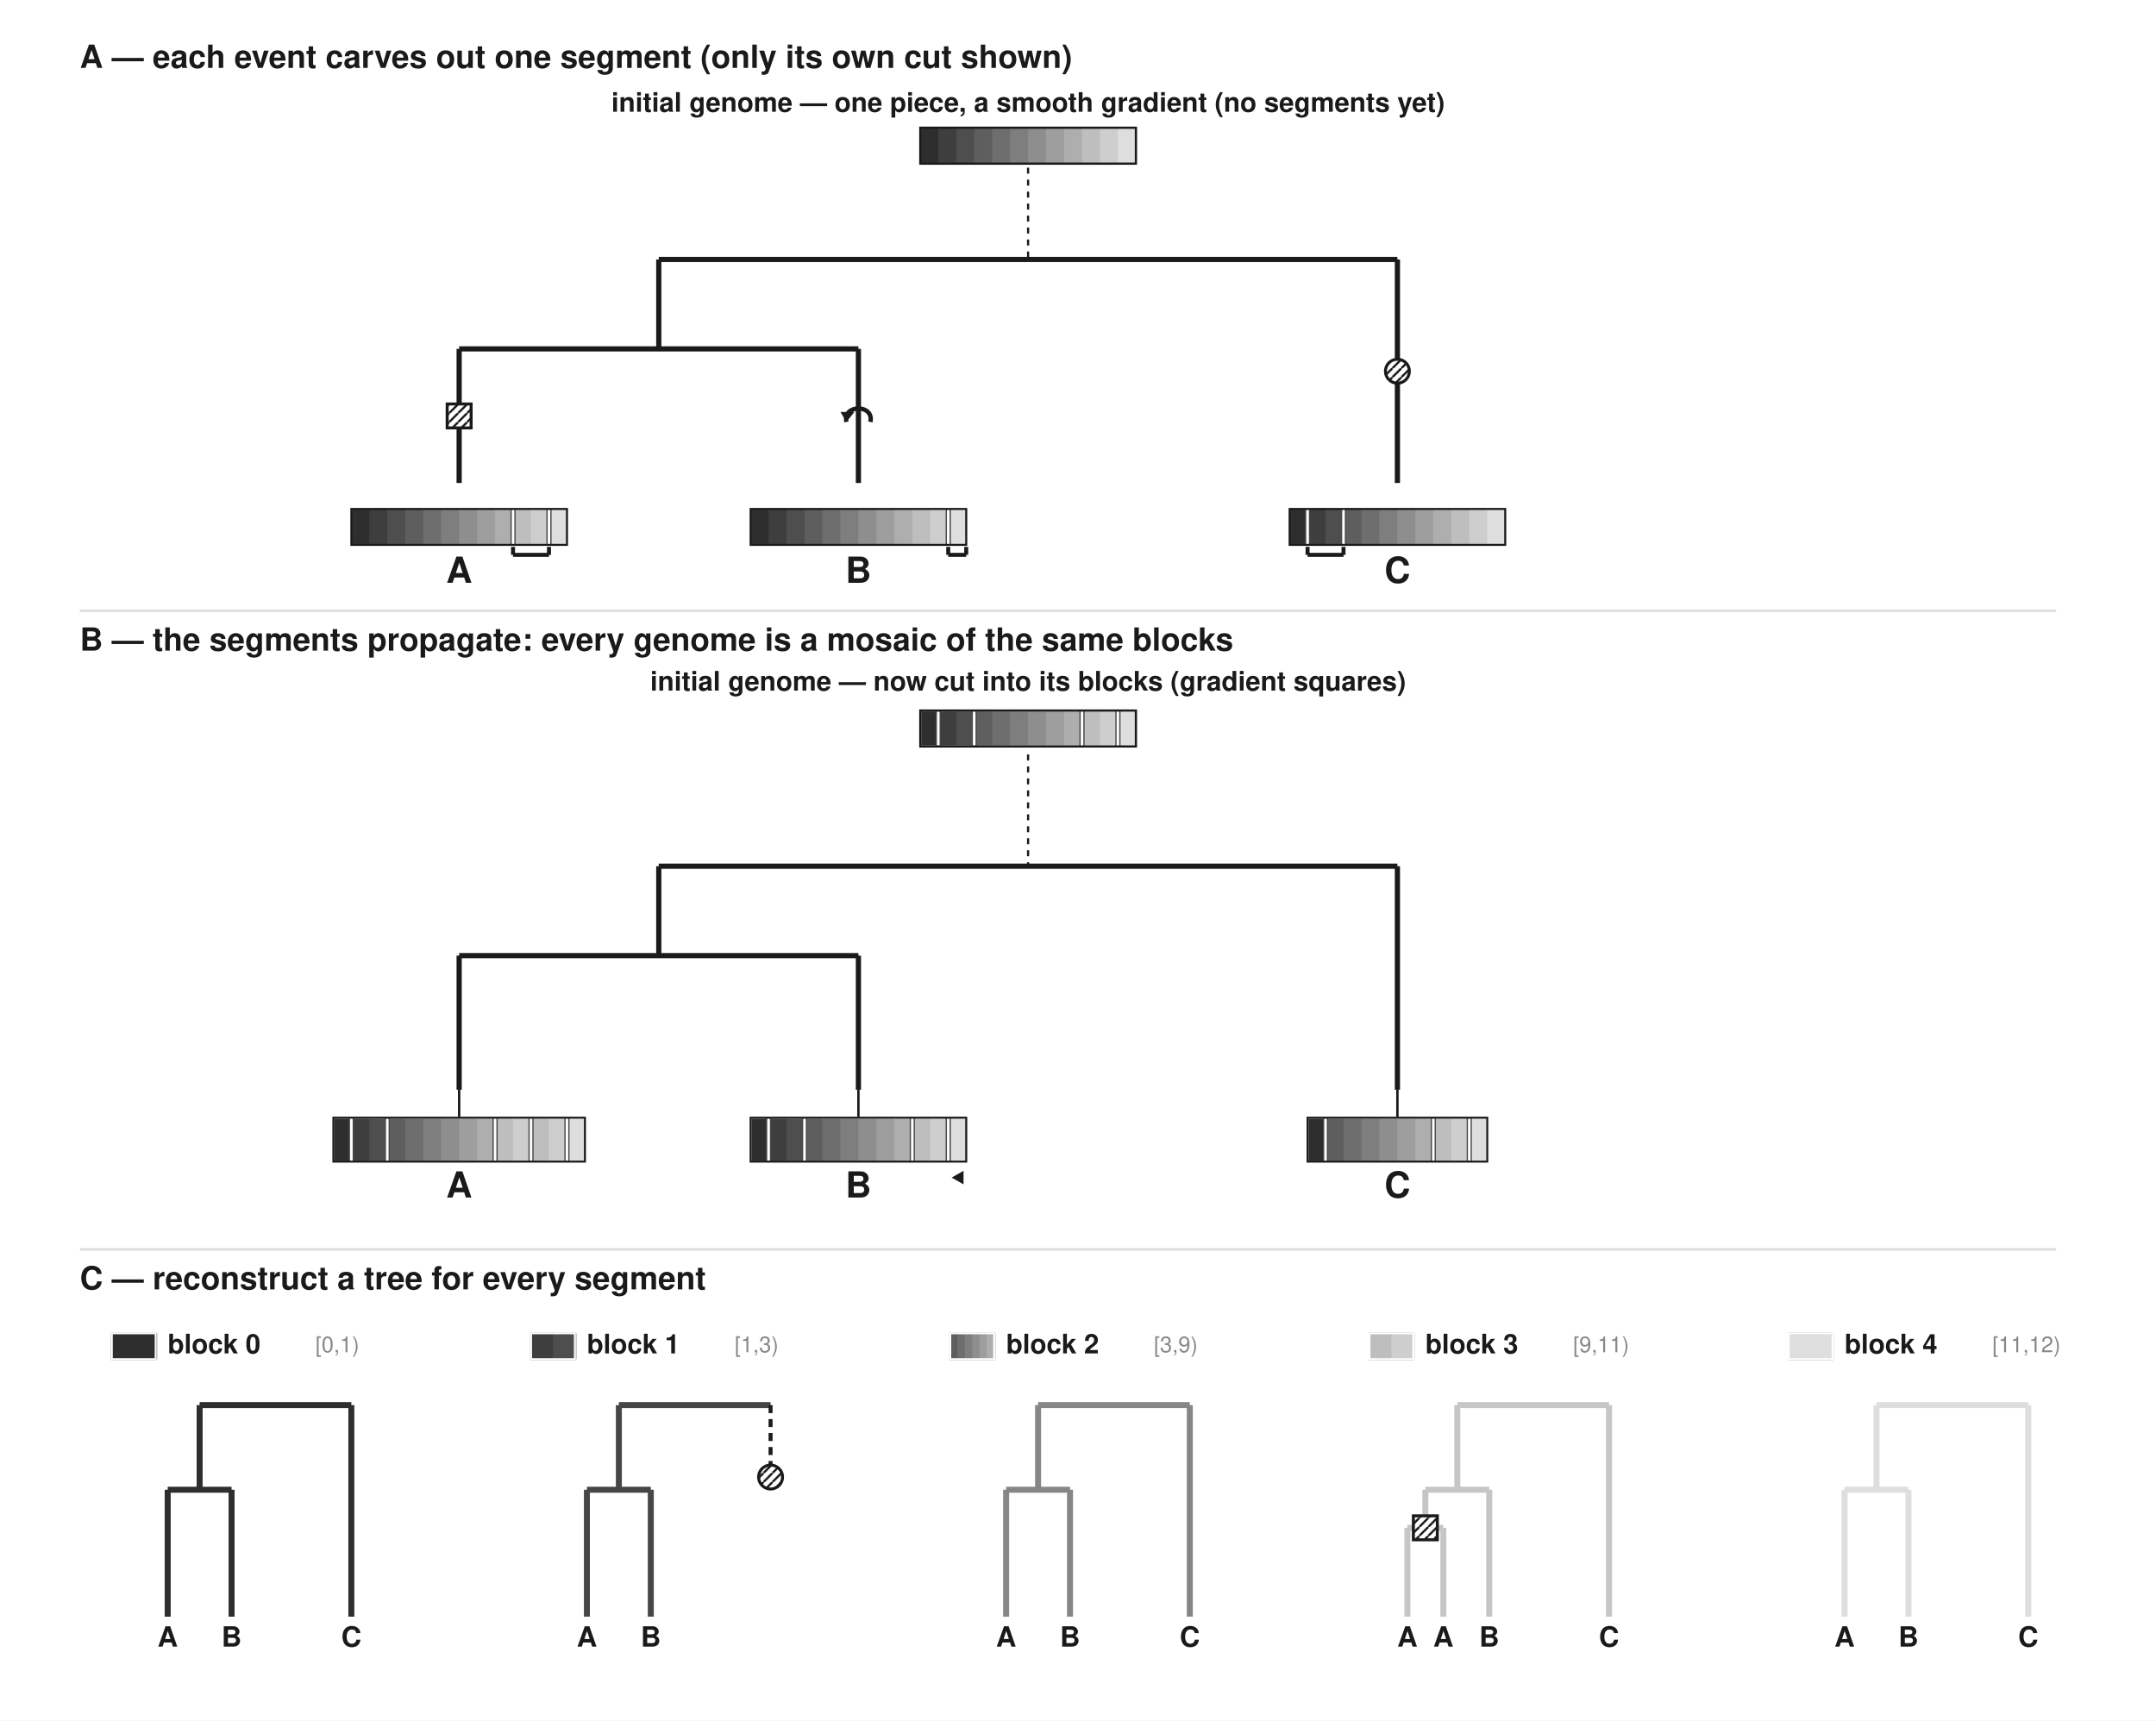
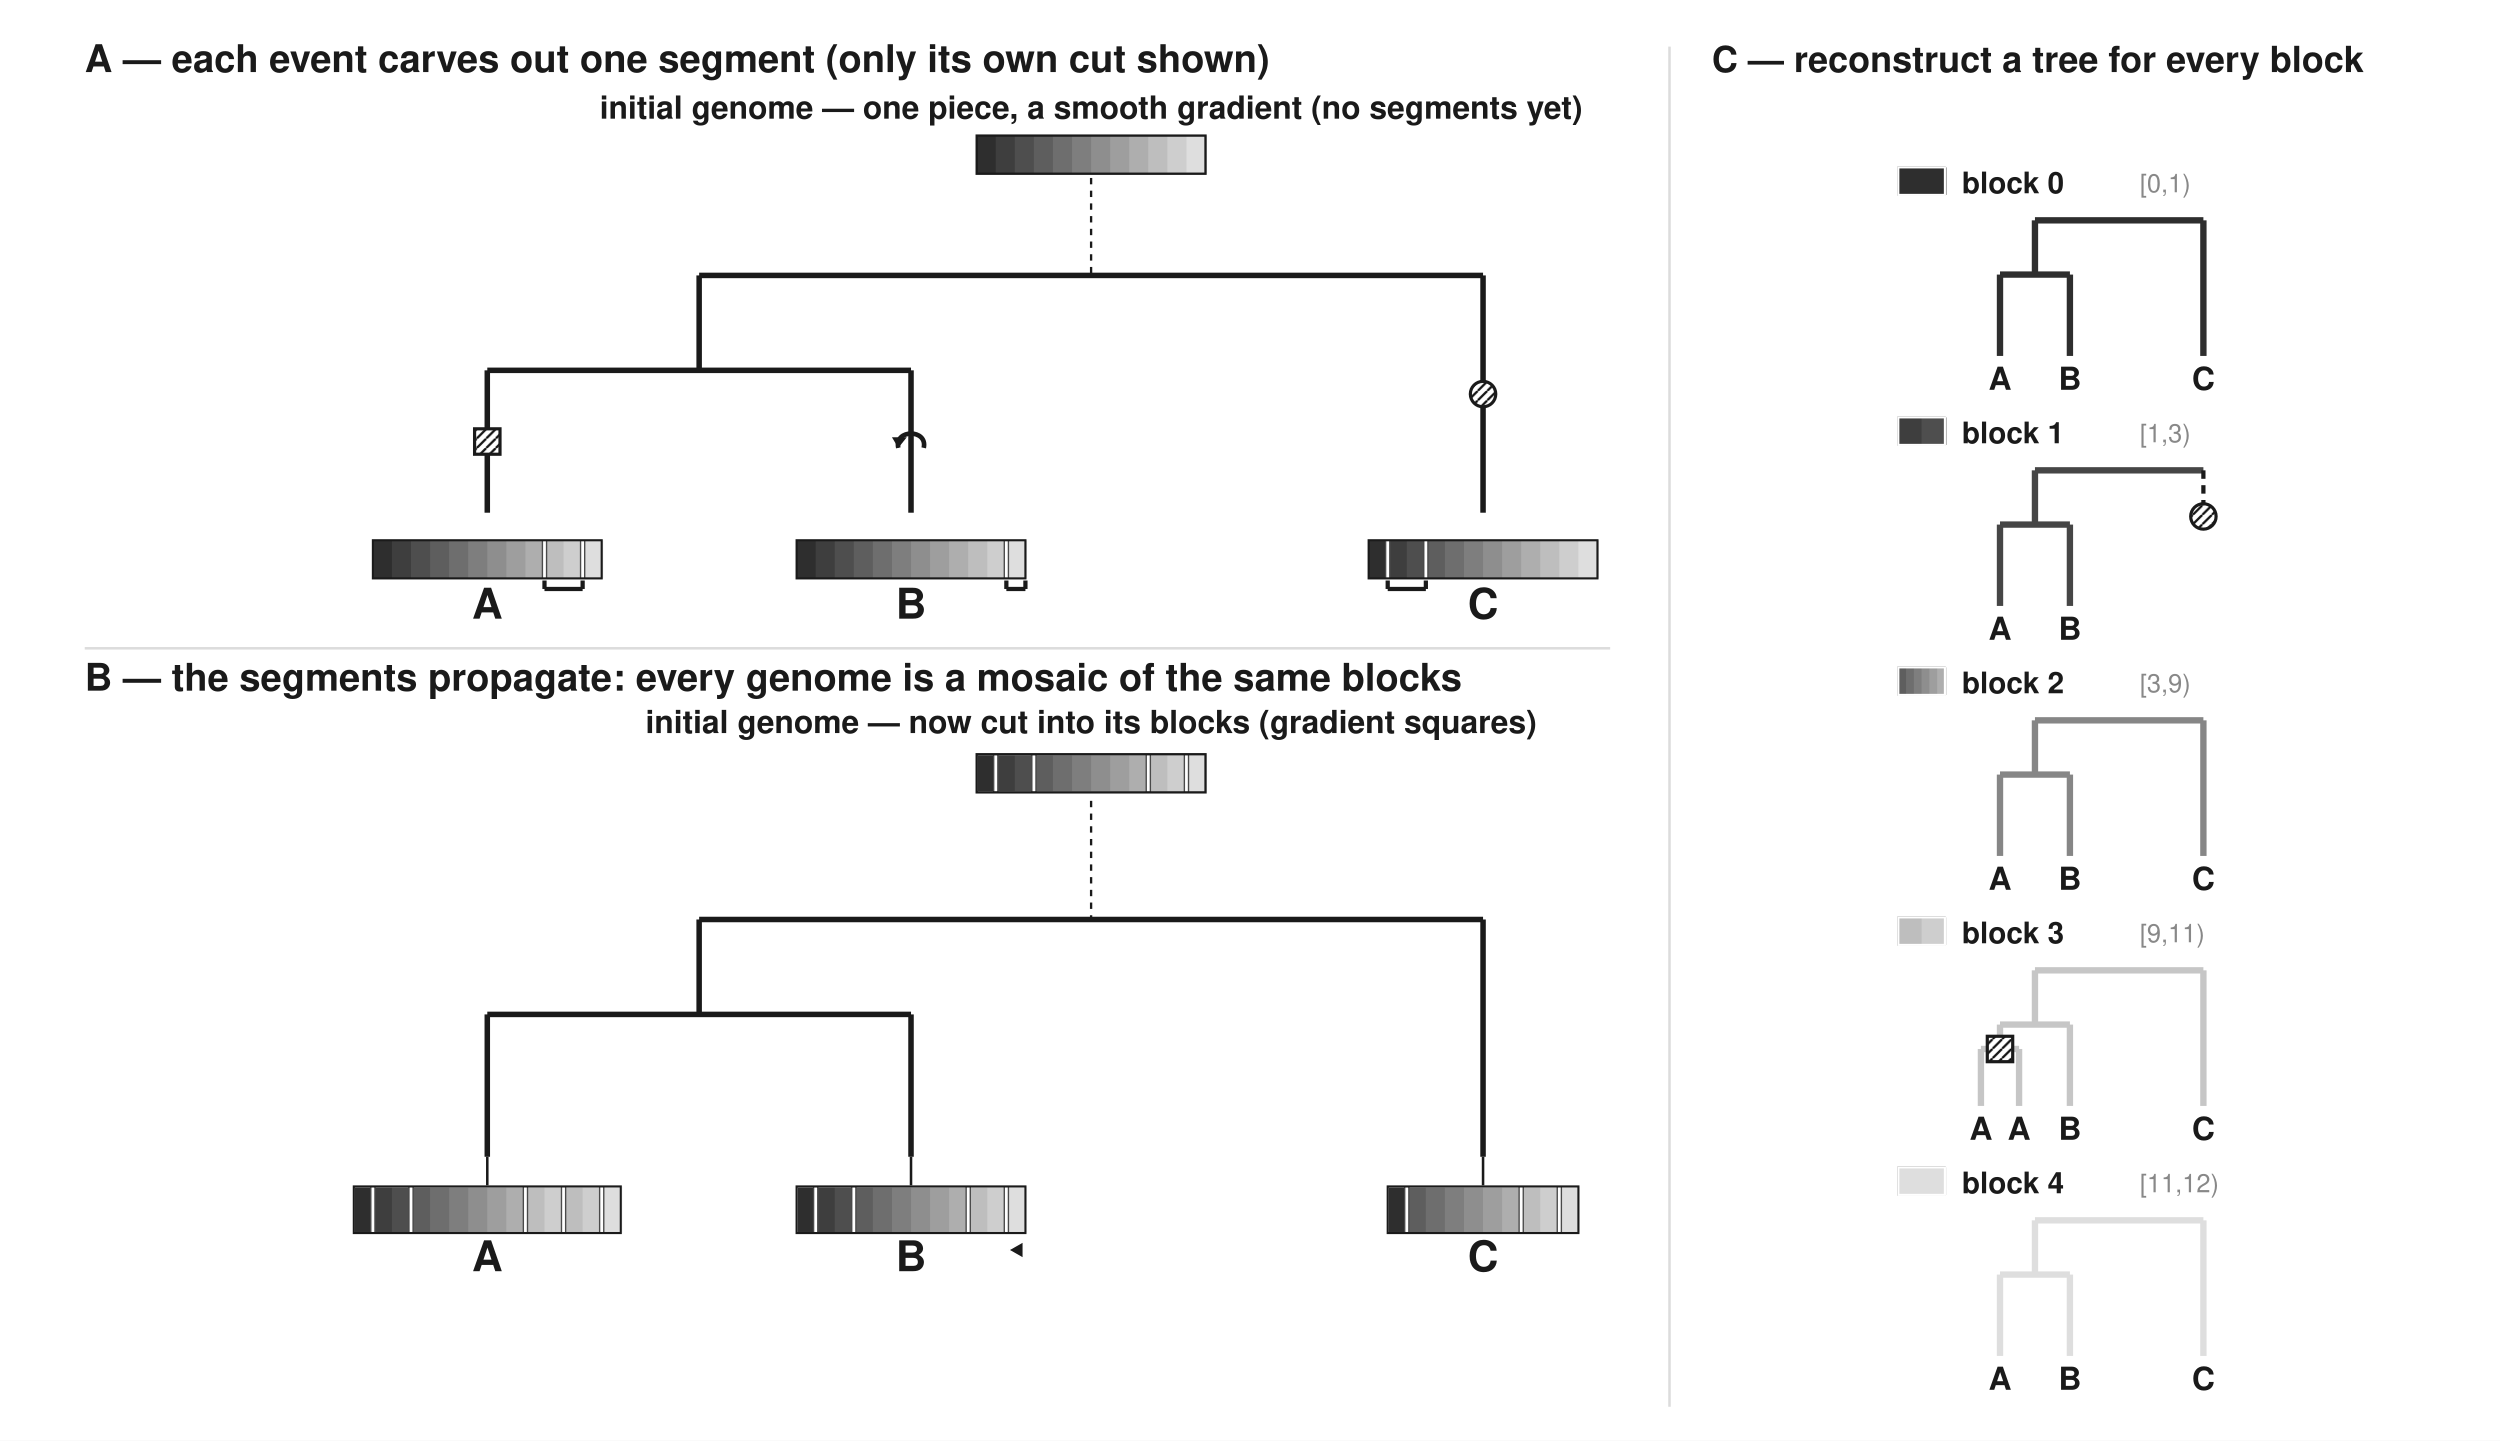
- <svg xmlns="http://www.w3.org/2000/svg" xmlns:xlink="http://www.w3.org/1999/xlink" width="1080" height="862" viewBox="0 0 1080 862">
+ <svg xmlns="http://www.w3.org/2000/svg" xmlns:xlink="http://www.w3.org/1999/xlink" width="1180" height="680" viewBox="0 0 1180 680">
  <defs>
    <pattern width="4.5" height="4.5" patternUnits="userSpaceOnUse" id="ev_hatch">
      <rect x="0" y="0" width="4.5" height="4.5" fill="white" />
      <path d="M-4.5,4.5 L0.0,0" stroke="#1a1a1a" stroke-width="1.1" />
      <path d="M0,4.5 L4.5,0" stroke="#1a1a1a" stroke-width="1.1" />
      <path d="M4.5,4.5 L9.0,0" stroke="#1a1a1a" stroke-width="1.1" />
    </pattern>
  </defs>
-   <rect x="0" y="0" width="1080" height="862" fill="white" />
+   <rect x="0" y="0" width="1180" height="680" fill="white" />
+   <path d="M788,22 L788,664" stroke="#dcdcdc" stroke-width="1.2" />
  <use xlink:href="#ev_hatch" />
  <path d="M515.0,84 L515.0,130" stroke="#1a1a1a" stroke-width="1.1" stroke-dasharray="3,3" />
  <rect x="461.0" y="64" width="9.7" height="18" fill="#2e2e2e" />
  <rect x="470.0" y="64" width="9.7" height="18" fill="#3e3e3e" />
  <rect x="479.0" y="64" width="9.7" height="18" fill="#4e4e4e" />
  <rect x="488.0" y="64" width="9.7" height="18" fill="#5e5e5e" />
  <rect x="497.0" y="64" width="9.7" height="18" fill="#6e6e6e" />
  <rect x="506.0" y="64" width="9.7" height="18" fill="#7e7e7e" />
  <rect x="515.0" y="64" width="9.7" height="18" fill="#8e8e8e" />
  <rect x="524.0" y="64" width="9.7" height="18" fill="#9e9e9e" />
  <rect x="533.0" y="64" width="9.7" height="18" fill="#aeaeae" />
  <rect x="542.0" y="64" width="9.7" height="18" fill="#bebebe" />
  <rect x="551.0" y="64" width="9.7" height="18" fill="#cecece" />
  <rect x="560.0" y="64" width="9.7" height="18" fill="#dedede" />
  <rect x="461.0" y="64" width="108.0" height="18" fill="none" stroke="#1a1a1a" stroke-width="1.1" />
-   <text x="515.0" y="56" font-size="13.5" font-family="Helvetica" text-anchor="middle" font-weight="bold" fill="#1a1a1a">initial genome — one piece, a smooth gradient (no segments yet)</text>
+   <text x="515.0" y="56" font-size="15" font-family="Helvetica" text-anchor="middle" font-weight="bold" fill="#1a1a1a">initial genome — one piece, a smooth gradient (no segments yet)</text>
  <path d="M330.0,130 L700,130" stroke="#1a1a1a" stroke-width="2.6" />
  <path d="M330.0,130 L330.0,174.8" stroke="#1a1a1a" stroke-width="2.6" />
  <path d="M700,130 L700,242" stroke="#1a1a1a" stroke-width="2.6" />
  <path d="M230,174.8 L430,174.8" stroke="#1a1a1a" stroke-width="2.6" />
  <path d="M230,174.8 L230,242" stroke="#1a1a1a" stroke-width="2.6" />
  <path d="M430,174.8 L430,242" stroke="#1a1a1a" stroke-width="2.6" />
  <rect x="224" y="202.4" width="12" height="12" fill="url(#ev_hatch)" stroke="#1a1a1a" stroke-width="1.5" />
  <rect x="176.0" y="255" width="9.7" height="18" fill="#2e2e2e" />
  <rect x="185.0" y="255" width="9.7" height="18" fill="#3e3e3e" />
  <rect x="194.0" y="255" width="9.7" height="18" fill="#4e4e4e" />
  <rect x="203.0" y="255" width="9.7" height="18" fill="#5e5e5e" />
  <rect x="212.0" y="255" width="9.7" height="18" fill="#6e6e6e" />
  <rect x="221.0" y="255" width="9.7" height="18" fill="#7e7e7e" />
  <rect x="230.0" y="255" width="9.7" height="18" fill="#8e8e8e" />
  <rect x="239.0" y="255" width="9.7" height="18" fill="#9e9e9e" />
  <rect x="248.0" y="255" width="9.7" height="18" fill="#aeaeae" />
  <rect x="257.0" y="255" width="9.7" height="18" fill="#bebebe" />
  <rect x="266.0" y="255" width="9.7" height="18" fill="#cecece" />
  <rect x="275.0" y="255" width="9.7" height="18" fill="#dedede" />
  <path d="M257.0,255 L257.0,273" stroke="#4a4a4a" stroke-width="2.6" />
  <path d="M257.0,255 L257.0,273" stroke="white" stroke-width="1.3" />
  <path d="M275.0,255 L275.0,273" stroke="#4a4a4a" stroke-width="2.6" />
  <path d="M275.0,255 L275.0,273" stroke="white" stroke-width="1.3" />
  <path d="M257.0,278 L275.0,278" stroke="#1a1a1a" stroke-width="2" />
  <path d="M257.0,278 L257.0,274" stroke="#1a1a1a" stroke-width="2" />
  <path d="M275.0,278 L275.0,274" stroke="#1a1a1a" stroke-width="2" />
  <rect x="176.0" y="255" width="108.0" height="18" fill="none" stroke="#1a1a1a" stroke-width="1" />
-   <text x="230" y="292" font-size="18" font-family="Helvetica" text-anchor="middle" font-weight="bold" fill="#1a1a1a">A</text>
+   <text x="230" y="292" font-size="20" font-family="Helvetica" text-anchor="middle" font-weight="bold" fill="#1a1a1a">A</text>
  <path d="M436,211.4 C438,202.4,422,202.4,424,211.4" fill="none" stroke="#1a1a1a" stroke-width="2.2" />
  <path d="M424,211.4 L421,206.4 L428,206.4 Z" fill="#1a1a1a" />
  <rect x="376.0" y="255" width="9.7" height="18" fill="#2e2e2e" />
  <rect x="385.0" y="255" width="9.7" height="18" fill="#3e3e3e" />
  <rect x="394.0" y="255" width="9.7" height="18" fill="#4e4e4e" />
  <rect x="403.0" y="255" width="9.7" height="18" fill="#5e5e5e" />
  <rect x="412.0" y="255" width="9.7" height="18" fill="#6e6e6e" />
  <rect x="421.0" y="255" width="9.7" height="18" fill="#7e7e7e" />
  <rect x="430.0" y="255" width="9.7" height="18" fill="#8e8e8e" />
  <rect x="439.0" y="255" width="9.7" height="18" fill="#9e9e9e" />
  <rect x="448.0" y="255" width="9.7" height="18" fill="#aeaeae" />
  <rect x="457.0" y="255" width="9.7" height="18" fill="#bebebe" />
  <rect x="466.0" y="255" width="9.7" height="18" fill="#cecece" />
  <rect x="475.0" y="255" width="9.7" height="18" fill="#dedede" />
  <path d="M475.0,255 L475.0,273" stroke="#4a4a4a" stroke-width="2.6" />
  <path d="M475.0,255 L475.0,273" stroke="white" stroke-width="1.3" />
  <path d="M475.0,278 L484.0,278" stroke="#1a1a1a" stroke-width="2" />
  <path d="M475.0,278 L475.0,274" stroke="#1a1a1a" stroke-width="2" />
  <path d="M484.0,278 L484.0,274" stroke="#1a1a1a" stroke-width="2" />
  <rect x="376.0" y="255" width="108.0" height="18" fill="none" stroke="#1a1a1a" stroke-width="1" />
-   <text x="430" y="292" font-size="18" font-family="Helvetica" text-anchor="middle" font-weight="bold" fill="#1a1a1a">B</text>
+   <text x="430" y="292" font-size="20" font-family="Helvetica" text-anchor="middle" font-weight="bold" fill="#1a1a1a">B</text>
  <circle cx="700" cy="186.0" r="6" fill="url(#ev_hatch)" stroke="#1a1a1a" stroke-width="1.5" />
  <rect x="646.0" y="255" width="9.7" height="18" fill="#2e2e2e" />
  <rect x="655.0" y="255" width="9.7" height="18" fill="#3e3e3e" />
  <rect x="664.0" y="255" width="9.7" height="18" fill="#4e4e4e" />
  <rect x="673.0" y="255" width="9.7" height="18" fill="#5e5e5e" />
  <rect x="682.0" y="255" width="9.7" height="18" fill="#6e6e6e" />
  <rect x="691.0" y="255" width="9.7" height="18" fill="#7e7e7e" />
  <rect x="700.0" y="255" width="9.7" height="18" fill="#8e8e8e" />
  <rect x="709.0" y="255" width="9.7" height="18" fill="#9e9e9e" />
  <rect x="718.0" y="255" width="9.7" height="18" fill="#aeaeae" />
  <rect x="727.0" y="255" width="9.7" height="18" fill="#bebebe" />
  <rect x="736.0" y="255" width="9.7" height="18" fill="#cecece" />
  <rect x="745.0" y="255" width="9.7" height="18" fill="#dedede" />
  <path d="M655.0,255 L655.0,273" stroke="#4a4a4a" stroke-width="2.6" />
  <path d="M655.0,255 L655.0,273" stroke="white" stroke-width="1.3" />
  <path d="M673.0,255 L673.0,273" stroke="#4a4a4a" stroke-width="2.6" />
  <path d="M673.0,255 L673.0,273" stroke="white" stroke-width="1.3" />
  <path d="M655.0,278 L673.0,278" stroke="#1a1a1a" stroke-width="2" />
  <path d="M655.0,278 L655.0,274" stroke="#1a1a1a" stroke-width="2" />
  <path d="M673.0,278 L673.0,274" stroke="#1a1a1a" stroke-width="2" />
  <rect x="646.0" y="255" width="108.0" height="18" fill="none" stroke="#1a1a1a" stroke-width="1" />
-   <text x="700" y="292" font-size="18" font-family="Helvetica" text-anchor="middle" font-weight="bold" fill="#1a1a1a">C</text>
-   <text x="40" y="34" font-size="16" font-family="Helvetica" text-anchor="start" font-weight="bold" fill="#1a1a1a">A — each event carves out one segment (only its own cut shown)</text>
-   <path d="M40,306 L1030,306" stroke="#dcdcdc" stroke-width="1.2" />
-   <text x="40" y="326" font-size="16" font-family="Helvetica" text-anchor="start" font-weight="bold" fill="#1a1a1a">B — the segments propagate: every genome is a mosaic of the same blocks</text>
+   <text x="700" y="292" font-size="20" font-family="Helvetica" text-anchor="middle" font-weight="bold" fill="#1a1a1a">C</text>
+   <text x="40" y="34" font-size="18" font-family="Helvetica" text-anchor="start" font-weight="bold" fill="#1a1a1a">A — each event carves out one segment (only its own cut shown)</text>
+   <path d="M40,306 L760,306" stroke="#dcdcdc" stroke-width="1.2" />
+   <text x="40" y="326" font-size="18" font-family="Helvetica" text-anchor="start" font-weight="bold" fill="#1a1a1a">B — the segments propagate: every genome is a mosaic of the same blocks</text>
  <path d="M515.0,378 L515.0,434" stroke="#1a1a1a" stroke-width="1.1" stroke-dasharray="3,3" />
  <rect x="461.0" y="356" width="9.7" height="18" fill="#2e2e2e" />
  <rect x="461.0" y="356" width="9.0" height="18" fill="none" stroke="white" stroke-width="1.0" />
  <rect x="470.0" y="356" width="9.7" height="18" fill="#3e3e3e" />
  <rect x="479.0" y="356" width="9.7" height="18" fill="#4e4e4e" />
  <rect x="470.0" y="356" width="18.0" height="18" fill="none" stroke="white" stroke-width="1.0" />
  <rect x="488.0" y="356" width="9.7" height="18" fill="#5e5e5e" />
  <rect x="497.0" y="356" width="9.7" height="18" fill="#6e6e6e" />
  <rect x="506.0" y="356" width="9.7" height="18" fill="#7e7e7e" />
  <rect x="515.0" y="356" width="9.7" height="18" fill="#8e8e8e" />
  <rect x="524.0" y="356" width="9.7" height="18" fill="#9e9e9e" />
  <rect x="533.0" y="356" width="9.7" height="18" fill="#aeaeae" />
  <rect x="488.0" y="356" width="54.0" height="18" fill="none" stroke="white" stroke-width="1.0" />
  <rect x="542.0" y="356" width="9.7" height="18" fill="#bebebe" />
  <rect x="551.0" y="356" width="9.7" height="18" fill="#cecece" />
  <rect x="542.0" y="356" width="18.0" height="18" fill="none" stroke="white" stroke-width="1.0" />
  <rect x="560.0" y="356" width="9.7" height="18" fill="#dedede" />
  <rect x="560.0" y="356" width="9.0" height="18" fill="none" stroke="white" stroke-width="1.0" />
  <path d="M470.0,356 L470.0,374" stroke="#4a4a4a" stroke-width="2.6" />
  <path d="M470.0,356 L470.0,374" stroke="white" stroke-width="1.3" />
  <path d="M488.0,356 L488.0,374" stroke="#4a4a4a" stroke-width="2.6" />
  <path d="M488.0,356 L488.0,374" stroke="white" stroke-width="1.3" />
  <path d="M542.0,356 L542.0,374" stroke="#4a4a4a" stroke-width="2.6" />
  <path d="M542.0,356 L542.0,374" stroke="white" stroke-width="1.3" />
  <path d="M560.0,356 L560.0,374" stroke="#4a4a4a" stroke-width="2.6" />
  <path d="M560.0,356 L560.0,374" stroke="white" stroke-width="1.3" />
  <rect x="461.0" y="356" width="108.0" height="18" fill="none" stroke="#1a1a1a" stroke-width="1.1" />
-   <text x="515.0" y="346" font-size="13.5" font-family="Helvetica" text-anchor="middle" font-weight="bold" fill="#1a1a1a">initial genome — now cut into its blocks (gradient squares)</text>
+   <text x="515.0" y="346" font-size="15" font-family="Helvetica" text-anchor="middle" font-weight="bold" fill="#1a1a1a">initial genome — now cut into its blocks (gradient squares)</text>
  <path d="M330.0,434 L700,434" stroke="#1a1a1a" stroke-width="2.6" />
  <path d="M330.0,434 L330.0,478.8" stroke="#1a1a1a" stroke-width="2.6" />
  <path d="M700,434 L700,546" stroke="#1a1a1a" stroke-width="2.6" />
  <path d="M230,478.8 L430,478.8" stroke="#1a1a1a" stroke-width="2.6" />
  <path d="M230,478.8 L230,546" stroke="#1a1a1a" stroke-width="2.6" />
  <path d="M430,478.8 L430,546" stroke="#1a1a1a" stroke-width="2.6" />
  <path d="M230,546 L230,560" stroke="#1a1a1a" stroke-width="1.2" />
  <rect x="167.0" y="560" width="9.7" height="22" fill="#2e2e2e" />
  <rect x="167.0" y="560" width="9.0" height="22" fill="none" stroke="white" stroke-width="1.0" />
  <rect x="176.0" y="560" width="9.7" height="22" fill="#3e3e3e" />
  <rect x="185.0" y="560" width="9.7" height="22" fill="#4e4e4e" />
  <rect x="176.0" y="560" width="18.0" height="22" fill="none" stroke="white" stroke-width="1.0" />
  <rect x="194.0" y="560" width="9.7" height="22" fill="#5e5e5e" />
  <rect x="203.0" y="560" width="9.7" height="22" fill="#6e6e6e" />
  <rect x="212.0" y="560" width="9.7" height="22" fill="#7e7e7e" />
  <rect x="221.0" y="560" width="9.7" height="22" fill="#8e8e8e" />
  <rect x="230.0" y="560" width="9.7" height="22" fill="#9e9e9e" />
  <rect x="239.0" y="560" width="9.7" height="22" fill="#aeaeae" />
  <rect x="194.0" y="560" width="54.0" height="22" fill="none" stroke="white" stroke-width="1.0" />
  <rect x="248.0" y="560" width="9.7" height="22" fill="#bebebe" />
  <rect x="257.0" y="560" width="9.7" height="22" fill="#cecece" />
  <rect x="248.0" y="560" width="18.0" height="22" fill="none" stroke="white" stroke-width="1.0" />
  <rect x="266.0" y="560" width="9.7" height="22" fill="#bebebe" />
  <rect x="275.0" y="560" width="9.7" height="22" fill="#cecece" />
  <rect x="266.0" y="560" width="18.0" height="22" fill="none" stroke="white" stroke-width="1.0" />
  <rect x="284.0" y="560" width="9.7" height="22" fill="#dedede" />
  <rect x="284.0" y="560" width="9.0" height="22" fill="none" stroke="white" stroke-width="1.0" />
  <path d="M176.0,560 L176.0,582" stroke="#4a4a4a" stroke-width="2.6" />
  <path d="M176.0,560 L176.0,582" stroke="white" stroke-width="1.3" />
  <path d="M194.0,560 L194.0,582" stroke="#4a4a4a" stroke-width="2.6" />
  <path d="M194.0,560 L194.0,582" stroke="white" stroke-width="1.3" />
  <path d="M248.0,560 L248.0,582" stroke="#4a4a4a" stroke-width="2.6" />
  <path d="M248.0,560 L248.0,582" stroke="white" stroke-width="1.3" />
  <path d="M266.0,560 L266.0,582" stroke="#4a4a4a" stroke-width="2.6" />
  <path d="M266.0,560 L266.0,582" stroke="white" stroke-width="1.3" />
  <path d="M284.0,560 L284.0,582" stroke="#4a4a4a" stroke-width="2.6" />
  <path d="M284.0,560 L284.0,582" stroke="white" stroke-width="1.3" />
  <rect x="167.0" y="560" width="126.0" height="22" fill="none" stroke="#1a1a1a" stroke-width="1.0" />
-   <text x="230" y="600" font-size="18" font-family="Helvetica" text-anchor="middle" font-weight="bold" fill="#1a1a1a">A</text>
+   <text x="230" y="600" font-size="20" font-family="Helvetica" text-anchor="middle" font-weight="bold" fill="#1a1a1a">A</text>
  <path d="M430,546 L430,560" stroke="#1a1a1a" stroke-width="1.2" />
  <rect x="376.0" y="560" width="9.7" height="22" fill="#2e2e2e" />
  <rect x="376.0" y="560" width="9.0" height="22" fill="none" stroke="white" stroke-width="1.0" />
  <rect x="385.0" y="560" width="9.7" height="22" fill="#3e3e3e" />
  <rect x="394.0" y="560" width="9.7" height="22" fill="#4e4e4e" />
  <rect x="385.0" y="560" width="18.0" height="22" fill="none" stroke="white" stroke-width="1.0" />
  <rect x="403.0" y="560" width="9.7" height="22" fill="#5e5e5e" />
  <rect x="412.0" y="560" width="9.7" height="22" fill="#6e6e6e" />
  <rect x="421.0" y="560" width="9.7" height="22" fill="#7e7e7e" />
  <rect x="430.0" y="560" width="9.7" height="22" fill="#8e8e8e" />
  <rect x="439.0" y="560" width="9.7" height="22" fill="#9e9e9e" />
  <rect x="448.0" y="560" width="9.7" height="22" fill="#aeaeae" />
  <rect x="403.0" y="560" width="54.0" height="22" fill="none" stroke="white" stroke-width="1.0" />
  <rect x="457.0" y="560" width="9.7" height="22" fill="#bebebe" />
  <rect x="466.0" y="560" width="9.7" height="22" fill="#cecece" />
  <rect x="457.0" y="560" width="18.0" height="22" fill="none" stroke="white" stroke-width="1.0" />
  <rect x="475.0" y="560" width="9.7" height="22" fill="#dedede" />
  <rect x="475.0" y="560" width="9.0" height="22" fill="none" stroke="white" stroke-width="1.0" />
  <path d="M483.0,590 L476.0,590" stroke="white" stroke-width="4.5" stroke-linecap="round" />
  <path d="M483.0,590 L481.0,590" stroke="#1a1a1a" stroke-width="1.8" />
  <path d="M476.0,590 L483.0,586 L483.0,594 Z" fill="#1a1a1a" stroke="white" stroke-width="0.7" />
  <path d="M385.0,560 L385.0,582" stroke="#4a4a4a" stroke-width="2.6" />
  <path d="M385.0,560 L385.0,582" stroke="white" stroke-width="1.3" />
  <path d="M403.0,560 L403.0,582" stroke="#4a4a4a" stroke-width="2.6" />
  <path d="M403.0,560 L403.0,582" stroke="white" stroke-width="1.3" />
  <path d="M457.0,560 L457.0,582" stroke="#4a4a4a" stroke-width="2.6" />
  <path d="M457.0,560 L457.0,582" stroke="white" stroke-width="1.3" />
  <path d="M475.0,560 L475.0,582" stroke="#4a4a4a" stroke-width="2.6" />
  <path d="M475.0,560 L475.0,582" stroke="white" stroke-width="1.3" />
  <rect x="376.0" y="560" width="108.0" height="22" fill="none" stroke="#1a1a1a" stroke-width="1.0" />
-   <text x="430" y="600" font-size="18" font-family="Helvetica" text-anchor="middle" font-weight="bold" fill="#1a1a1a">B</text>
+   <text x="430" y="600" font-size="20" font-family="Helvetica" text-anchor="middle" font-weight="bold" fill="#1a1a1a">B</text>
  <path d="M700,546 L700,560" stroke="#1a1a1a" stroke-width="1.2" />
  <rect x="655.0" y="560" width="9.7" height="22" fill="#2e2e2e" />
  <rect x="655.0" y="560" width="9.0" height="22" fill="none" stroke="white" stroke-width="1.0" />
  <rect x="664.0" y="560" width="9.7" height="22" fill="#5e5e5e" />
  <rect x="673.0" y="560" width="9.7" height="22" fill="#6e6e6e" />
  <rect x="682.0" y="560" width="9.7" height="22" fill="#7e7e7e" />
  <rect x="691.0" y="560" width="9.7" height="22" fill="#8e8e8e" />
  <rect x="700.0" y="560" width="9.7" height="22" fill="#9e9e9e" />
  <rect x="709.0" y="560" width="9.7" height="22" fill="#aeaeae" />
  <rect x="664.0" y="560" width="54.0" height="22" fill="none" stroke="white" stroke-width="1.0" />
  <rect x="718.0" y="560" width="9.7" height="22" fill="#bebebe" />
  <rect x="727.0" y="560" width="9.7" height="22" fill="#cecece" />
  <rect x="718.0" y="560" width="18.0" height="22" fill="none" stroke="white" stroke-width="1.0" />
  <rect x="736.0" y="560" width="9.7" height="22" fill="#dedede" />
  <rect x="736.0" y="560" width="9.0" height="22" fill="none" stroke="white" stroke-width="1.0" />
  <path d="M664.0,560 L664.0,582" stroke="#4a4a4a" stroke-width="2.6" />
  <path d="M664.0,560 L664.0,582" stroke="white" stroke-width="1.3" />
  <path d="M718.0,560 L718.0,582" stroke="#4a4a4a" stroke-width="2.6" />
  <path d="M718.0,560 L718.0,582" stroke="white" stroke-width="1.3" />
  <path d="M736.0,560 L736.0,582" stroke="#4a4a4a" stroke-width="2.6" />
  <path d="M736.0,560 L736.0,582" stroke="white" stroke-width="1.3" />
  <rect x="655.0" y="560" width="90.0" height="22" fill="none" stroke="#1a1a1a" stroke-width="1.0" />
-   <text x="700" y="600" font-size="18" font-family="Helvetica" text-anchor="middle" font-weight="bold" fill="#1a1a1a">C</text>
-   <path d="M40,626 L1030,626" stroke="#dcdcdc" stroke-width="1.2" />
-   <text x="40" y="646" font-size="16" font-family="Helvetica" text-anchor="start" font-weight="bold" fill="#1a1a1a">C — reconstruct a tree for every segment</text>
-   <rect x="56" y="668" width="22" height="13" fill="none" stroke="#1a1a1a" stroke-width="0.8" />
-   <rect x="56.0" y="668" width="22.7" height="13" fill="#2e2e2e" />
-   <rect x="56" y="668" width="22" height="13" fill="none" stroke="white" stroke-width="1.0" />
-   <text x="84" y="675" font-size="13.5" font-family="Helvetica" text-anchor="start" dominant-baseline="central" font-weight="bold" fill="#1a1a1a">block 0</text>
-   <text x="158" y="675" font-size="11" font-family="Helvetica" text-anchor="start" dominant-baseline="central" fill="#888">[0,1)</text>
-   <path d="M100.0,704 L176,704" stroke="#2e2e2e" stroke-width="3" />
-   <path d="M100.0,704 L100.0,746.4" stroke="#2e2e2e" stroke-width="3" />
-   <path d="M84,746.4 L116,746.4" stroke="#2e2e2e" stroke-width="3" />
-   <path d="M84,746.4 L84,810" stroke="#2e2e2e" stroke-width="3" />
-   <path d="M116,746.4 L116,810" stroke="#2e2e2e" stroke-width="3" />
-   <path d="M176,704 L176,810" stroke="#2e2e2e" stroke-width="3" />
-   <text x="84" y="825" font-size="14" font-family="Helvetica" text-anchor="middle" font-weight="bold" fill="#1a1a1a">A</text>
-   <text x="116" y="825" font-size="14" font-family="Helvetica" text-anchor="middle" font-weight="bold" fill="#1a1a1a">B</text>
-   <text x="176" y="825" font-size="14" font-family="Helvetica" text-anchor="middle" font-weight="bold" fill="#1a1a1a">C</text>
-   <rect x="266" y="668" width="22" height="13" fill="none" stroke="#1a1a1a" stroke-width="0.8" />
-   <rect x="266.0" y="668" width="11.7" height="13" fill="#3e3e3e" />
-   <rect x="277.0" y="668" width="11.7" height="13" fill="#4e4e4e" />
-   <rect x="266" y="668" width="22" height="13" fill="none" stroke="white" stroke-width="1.0" />
-   <text x="294" y="675" font-size="13.5" font-family="Helvetica" text-anchor="start" dominant-baseline="central" font-weight="bold" fill="#1a1a1a">block 1</text>
-   <text x="368" y="675" font-size="11" font-family="Helvetica" text-anchor="start" dominant-baseline="central" fill="#888">[1,3)</text>
-   <path d="M310.0,704 L386,704" stroke="#464646" stroke-width="3" />
-   <path d="M310.0,704 L310.0,746.4" stroke="#464646" stroke-width="3" />
-   <path d="M294,746.4 L326,746.4" stroke="#464646" stroke-width="3" />
-   <path d="M294,746.4 L294,810" stroke="#464646" stroke-width="3" />
-   <path d="M326,746.4 L326,810" stroke="#464646" stroke-width="3" />
-   <path d="M386,704 L386,734.04" stroke="#1a1a1a" stroke-width="2" stroke-dasharray="4,3" />
-   <circle cx="386" cy="740.04" r="6" fill="url(#ev_hatch)" stroke="#1a1a1a" stroke-width="1.5" />
-   <text x="294" y="825" font-size="14" font-family="Helvetica" text-anchor="middle" font-weight="bold" fill="#1a1a1a">A</text>
-   <text x="326" y="825" font-size="14" font-family="Helvetica" text-anchor="middle" font-weight="bold" fill="#1a1a1a">B</text>
-   <rect x="476" y="668" width="22" height="13" fill="none" stroke="#1a1a1a" stroke-width="0.8" />
-   <rect x="476.0" y="668" width="4.367" height="13" fill="#5e5e5e" />
-   <rect x="479.667" y="668" width="4.367" height="13" fill="#6e6e6e" />
-   <rect x="483.333" y="668" width="4.367" height="13" fill="#7e7e7e" />
-   <rect x="487.0" y="668" width="4.367" height="13" fill="#8e8e8e" />
-   <rect x="490.667" y="668" width="4.367" height="13" fill="#9e9e9e" />
-   <rect x="494.333" y="668" width="4.367" height="13" fill="#aeaeae" />
-   <rect x="476" y="668" width="22" height="13" fill="none" stroke="white" stroke-width="1.0" />
-   <text x="504" y="675" font-size="13.5" font-family="Helvetica" text-anchor="start" dominant-baseline="central" font-weight="bold" fill="#1a1a1a">block 2</text>
-   <text x="578" y="675" font-size="11" font-family="Helvetica" text-anchor="start" dominant-baseline="central" fill="#888">[3,9)</text>
-   <path d="M520.0,704 L596,704" stroke="#868686" stroke-width="3" />
-   <path d="M520.0,704 L520.0,746.4" stroke="#868686" stroke-width="3" />
-   <path d="M504,746.4 L536,746.4" stroke="#868686" stroke-width="3" />
-   <path d="M504,746.4 L504,810" stroke="#868686" stroke-width="3" />
-   <path d="M536,746.4 L536,810" stroke="#868686" stroke-width="3" />
-   <path d="M596,704 L596,810" stroke="#868686" stroke-width="3" />
-   <text x="504" y="825" font-size="14" font-family="Helvetica" text-anchor="middle" font-weight="bold" fill="#1a1a1a">A</text>
-   <text x="536" y="825" font-size="14" font-family="Helvetica" text-anchor="middle" font-weight="bold" fill="#1a1a1a">B</text>
-   <text x="596" y="825" font-size="14" font-family="Helvetica" text-anchor="middle" font-weight="bold" fill="#1a1a1a">C</text>
-   <rect x="686" y="668" width="22" height="13" fill="none" stroke="#1a1a1a" stroke-width="0.8" />
-   <rect x="686.0" y="668" width="11.7" height="13" fill="#bebebe" />
-   <rect x="697.0" y="668" width="11.7" height="13" fill="#cecece" />
-   <rect x="686" y="668" width="22" height="13" fill="none" stroke="white" stroke-width="1.0" />
-   <text x="714" y="675" font-size="13.5" font-family="Helvetica" text-anchor="start" dominant-baseline="central" font-weight="bold" fill="#1a1a1a">block 3</text>
-   <text x="788" y="675" font-size="11" font-family="Helvetica" text-anchor="start" dominant-baseline="central" fill="#888">[9,11)</text>
-   <path d="M730.0,704 L806,704" stroke="#c6c6c6" stroke-width="3" />
-   <path d="M730.0,704 L730.0,746.4" stroke="#c6c6c6" stroke-width="3" />
-   <path d="M714,746.4 L746,746.4" stroke="#c6c6c6" stroke-width="3" />
-   <path d="M714,746.4 L714,765.48" stroke="#c6c6c6" stroke-width="3" />
-   <path d="M705,765.48 L723,765.48" stroke="#c6c6c6" stroke-width="3" />
-   <path d="M705,765.48 L705,810" stroke="#c6c6c6" stroke-width="3" />
-   <path d="M723,765.48 L723,810" stroke="#c6c6c6" stroke-width="3" />
-   <rect x="708" y="759.48" width="12" height="12" fill="url(#ev_hatch)" stroke="#1a1a1a" stroke-width="1.5" />
-   <path d="M746,746.4 L746,810" stroke="#c6c6c6" stroke-width="3" />
-   <path d="M806,704 L806,810" stroke="#c6c6c6" stroke-width="3" />
-   <text x="705" y="825" font-size="14" font-family="Helvetica" text-anchor="middle" font-weight="bold" fill="#1a1a1a">A</text>
-   <text x="723" y="825" font-size="14" font-family="Helvetica" text-anchor="middle" font-weight="bold" fill="#1a1a1a">A</text>
-   <text x="746" y="825" font-size="14" font-family="Helvetica" text-anchor="middle" font-weight="bold" fill="#1a1a1a">B</text>
-   <text x="806" y="825" font-size="14" font-family="Helvetica" text-anchor="middle" font-weight="bold" fill="#1a1a1a">C</text>
-   <rect x="896" y="668" width="22" height="13" fill="none" stroke="#1a1a1a" stroke-width="0.8" />
-   <rect x="896.0" y="668" width="22.7" height="13" fill="#dedede" />
-   <rect x="896" y="668" width="22" height="13" fill="none" stroke="white" stroke-width="1.0" />
-   <text x="924" y="675" font-size="13.5" font-family="Helvetica" text-anchor="start" dominant-baseline="central" font-weight="bold" fill="#1a1a1a">block 4</text>
-   <text x="998" y="675" font-size="11" font-family="Helvetica" text-anchor="start" dominant-baseline="central" fill="#888">[11,12)</text>
-   <path d="M940.0,704 L1016,704" stroke="#dedede" stroke-width="3" />
-   <path d="M940.0,704 L940.0,746.4" stroke="#dedede" stroke-width="3" />
-   <path d="M924,746.4 L956,746.4" stroke="#dedede" stroke-width="3" />
-   <path d="M924,746.4 L924,810" stroke="#dedede" stroke-width="3" />
-   <path d="M956,746.4 L956,810" stroke="#dedede" stroke-width="3" />
-   <path d="M1016,704 L1016,810" stroke="#dedede" stroke-width="3" />
-   <text x="924" y="825" font-size="14" font-family="Helvetica" text-anchor="middle" font-weight="bold" fill="#1a1a1a">A</text>
-   <text x="956" y="825" font-size="14" font-family="Helvetica" text-anchor="middle" font-weight="bold" fill="#1a1a1a">B</text>
-   <text x="1016" y="825" font-size="14" font-family="Helvetica" text-anchor="middle" font-weight="bold" fill="#1a1a1a">C</text>
+   <text x="700" y="600" font-size="20" font-family="Helvetica" text-anchor="middle" font-weight="bold" fill="#1a1a1a">C</text>
+   <text x="808" y="34" font-size="17" font-family="Helvetica" text-anchor="start" font-weight="bold" fill="#1a1a1a">C — reconstruct a tree for every block</text>
+   <rect x="896" y="79" width="22" height="13" fill="none" stroke="#1a1a1a" stroke-width="0.8" />
+   <rect x="896.0" y="79" width="22.7" height="13" fill="#2e2e2e" />
+   <rect x="896" y="79" width="22" height="13" fill="none" stroke="white" stroke-width="1.0" />
+   <text x="926" y="88" font-size="14" font-family="Helvetica" text-anchor="start" dominant-baseline="central" font-weight="bold" fill="#1a1a1a">block 0</text>
+   <text x="1010" y="88" font-size="12" font-family="Helvetica" text-anchor="start" dominant-baseline="central" fill="#888">[0,1)</text>
+   <path d="M960.5,104 L1040,104" stroke="#2e2e2e" stroke-width="3" />
+   <path d="M960.5,104 L960.5,129.6" stroke="#2e2e2e" stroke-width="3" />
+   <path d="M944,129.6 L977,129.6" stroke="#2e2e2e" stroke-width="3" />
+   <path d="M944,129.6 L944,168" stroke="#2e2e2e" stroke-width="3" />
+   <path d="M977,129.6 L977,168" stroke="#2e2e2e" stroke-width="3" />
+   <path d="M1040,104 L1040,168" stroke="#2e2e2e" stroke-width="3" />
+   <text x="944" y="184" font-size="15" font-family="Helvetica" text-anchor="middle" font-weight="bold" fill="#1a1a1a">A</text>
+   <text x="977" y="184" font-size="15" font-family="Helvetica" text-anchor="middle" font-weight="bold" fill="#1a1a1a">B</text>
+   <text x="1040" y="184" font-size="15" font-family="Helvetica" text-anchor="middle" font-weight="bold" fill="#1a1a1a">C</text>
+   <rect x="896" y="197" width="22" height="13" fill="none" stroke="#1a1a1a" stroke-width="0.8" />
+   <rect x="896.0" y="197" width="11.7" height="13" fill="#3e3e3e" />
+   <rect x="907.0" y="197" width="11.7" height="13" fill="#4e4e4e" />
+   <rect x="896" y="197" width="22" height="13" fill="none" stroke="white" stroke-width="1.0" />
+   <text x="926" y="206" font-size="14" font-family="Helvetica" text-anchor="start" dominant-baseline="central" font-weight="bold" fill="#1a1a1a">block 1</text>
+   <text x="1010" y="206" font-size="12" font-family="Helvetica" text-anchor="start" dominant-baseline="central" fill="#888">[1,3)</text>
+   <path d="M960.5,222 L1040,222" stroke="#464646" stroke-width="3" />
+   <path d="M960.5,222 L960.5,247.6" stroke="#464646" stroke-width="3" />
+   <path d="M944,247.6 L977,247.6" stroke="#464646" stroke-width="3" />
+   <path d="M944,247.6 L944,286" stroke="#464646" stroke-width="3" />
+   <path d="M977,247.6 L977,286" stroke="#464646" stroke-width="3" />
+   <path d="M1040,222 L1040,237.76" stroke="#1a1a1a" stroke-width="2" stroke-dasharray="4,3" />
+   <circle cx="1040" cy="243.76" r="6" fill="url(#ev_hatch)" stroke="#1a1a1a" stroke-width="1.5" />
+   <text x="944" y="302" font-size="15" font-family="Helvetica" text-anchor="middle" font-weight="bold" fill="#1a1a1a">A</text>
+   <text x="977" y="302" font-size="15" font-family="Helvetica" text-anchor="middle" font-weight="bold" fill="#1a1a1a">B</text>
+   <rect x="896" y="315" width="22" height="13" fill="none" stroke="#1a1a1a" stroke-width="0.8" />
+   <rect x="896.0" y="315" width="4.367" height="13" fill="#5e5e5e" />
+   <rect x="899.667" y="315" width="4.367" height="13" fill="#6e6e6e" />
+   <rect x="903.333" y="315" width="4.367" height="13" fill="#7e7e7e" />
+   <rect x="907.0" y="315" width="4.367" height="13" fill="#8e8e8e" />
+   <rect x="910.667" y="315" width="4.367" height="13" fill="#9e9e9e" />
+   <rect x="914.333" y="315" width="4.367" height="13" fill="#aeaeae" />
+   <rect x="896" y="315" width="22" height="13" fill="none" stroke="white" stroke-width="1.0" />
+   <text x="926" y="324" font-size="14" font-family="Helvetica" text-anchor="start" dominant-baseline="central" font-weight="bold" fill="#1a1a1a">block 2</text>
+   <text x="1010" y="324" font-size="12" font-family="Helvetica" text-anchor="start" dominant-baseline="central" fill="#888">[3,9)</text>
+   <path d="M960.5,340 L1040,340" stroke="#868686" stroke-width="3" />
+   <path d="M960.5,340 L960.5,365.6" stroke="#868686" stroke-width="3" />
+   <path d="M944,365.6 L977,365.6" stroke="#868686" stroke-width="3" />
+   <path d="M944,365.6 L944,404" stroke="#868686" stroke-width="3" />
+   <path d="M977,365.6 L977,404" stroke="#868686" stroke-width="3" />
+   <path d="M1040,340 L1040,404" stroke="#868686" stroke-width="3" />
+   <text x="944" y="420" font-size="15" font-family="Helvetica" text-anchor="middle" font-weight="bold" fill="#1a1a1a">A</text>
+   <text x="977" y="420" font-size="15" font-family="Helvetica" text-anchor="middle" font-weight="bold" fill="#1a1a1a">B</text>
+   <text x="1040" y="420" font-size="15" font-family="Helvetica" text-anchor="middle" font-weight="bold" fill="#1a1a1a">C</text>
+   <rect x="896" y="433" width="22" height="13" fill="none" stroke="#1a1a1a" stroke-width="0.8" />
+   <rect x="896.0" y="433" width="11.7" height="13" fill="#bebebe" />
+   <rect x="907.0" y="433" width="11.7" height="13" fill="#cecece" />
+   <rect x="896" y="433" width="22" height="13" fill="none" stroke="white" stroke-width="1.0" />
+   <text x="926" y="442" font-size="14" font-family="Helvetica" text-anchor="start" dominant-baseline="central" font-weight="bold" fill="#1a1a1a">block 3</text>
+   <text x="1010" y="442" font-size="12" font-family="Helvetica" text-anchor="start" dominant-baseline="central" fill="#888">[9,11)</text>
+   <path d="M960.5,458 L1040,458" stroke="#c6c6c6" stroke-width="3" />
+   <path d="M960.5,458 L960.5,483.6" stroke="#c6c6c6" stroke-width="3" />
+   <path d="M944,483.6 L977,483.6" stroke="#c6c6c6" stroke-width="3" />
+   <path d="M944,483.6 L944,495.12" stroke="#c6c6c6" stroke-width="3" />
+   <path d="M935,495.12 L953,495.12" stroke="#c6c6c6" stroke-width="3" />
+   <path d="M935,495.12 L935,522" stroke="#c6c6c6" stroke-width="3" />
+   <path d="M953,495.12 L953,522" stroke="#c6c6c6" stroke-width="3" />
+   <rect x="938" y="489.12" width="12" height="12" fill="url(#ev_hatch)" stroke="#1a1a1a" stroke-width="1.5" />
+   <path d="M977,483.6 L977,522" stroke="#c6c6c6" stroke-width="3" />
+   <path d="M1040,458 L1040,522" stroke="#c6c6c6" stroke-width="3" />
+   <text x="935" y="538" font-size="15" font-family="Helvetica" text-anchor="middle" font-weight="bold" fill="#1a1a1a">A</text>
+   <text x="953" y="538" font-size="15" font-family="Helvetica" text-anchor="middle" font-weight="bold" fill="#1a1a1a">A</text>
+   <text x="977" y="538" font-size="15" font-family="Helvetica" text-anchor="middle" font-weight="bold" fill="#1a1a1a">B</text>
+   <text x="1040" y="538" font-size="15" font-family="Helvetica" text-anchor="middle" font-weight="bold" fill="#1a1a1a">C</text>
+   <rect x="896" y="551" width="22" height="13" fill="none" stroke="#1a1a1a" stroke-width="0.8" />
+   <rect x="896.0" y="551" width="22.7" height="13" fill="#dedede" />
+   <rect x="896" y="551" width="22" height="13" fill="none" stroke="white" stroke-width="1.0" />
+   <text x="926" y="560" font-size="14" font-family="Helvetica" text-anchor="start" dominant-baseline="central" font-weight="bold" fill="#1a1a1a">block 4</text>
+   <text x="1010" y="560" font-size="12" font-family="Helvetica" text-anchor="start" dominant-baseline="central" fill="#888">[11,12)</text>
+   <path d="M960.5,576 L1040,576" stroke="#dedede" stroke-width="3" />
+   <path d="M960.5,576 L960.5,601.6" stroke="#dedede" stroke-width="3" />
+   <path d="M944,601.6 L977,601.6" stroke="#dedede" stroke-width="3" />
+   <path d="M944,601.6 L944,640" stroke="#dedede" stroke-width="3" />
+   <path d="M977,601.6 L977,640" stroke="#dedede" stroke-width="3" />
+   <path d="M1040,576 L1040,640" stroke="#dedede" stroke-width="3" />
+   <text x="944" y="656" font-size="15" font-family="Helvetica" text-anchor="middle" font-weight="bold" fill="#1a1a1a">A</text>
+   <text x="977" y="656" font-size="15" font-family="Helvetica" text-anchor="middle" font-weight="bold" fill="#1a1a1a">B</text>
+   <text x="1040" y="656" font-size="15" font-family="Helvetica" text-anchor="middle" font-weight="bold" fill="#1a1a1a">C</text>
</svg>
